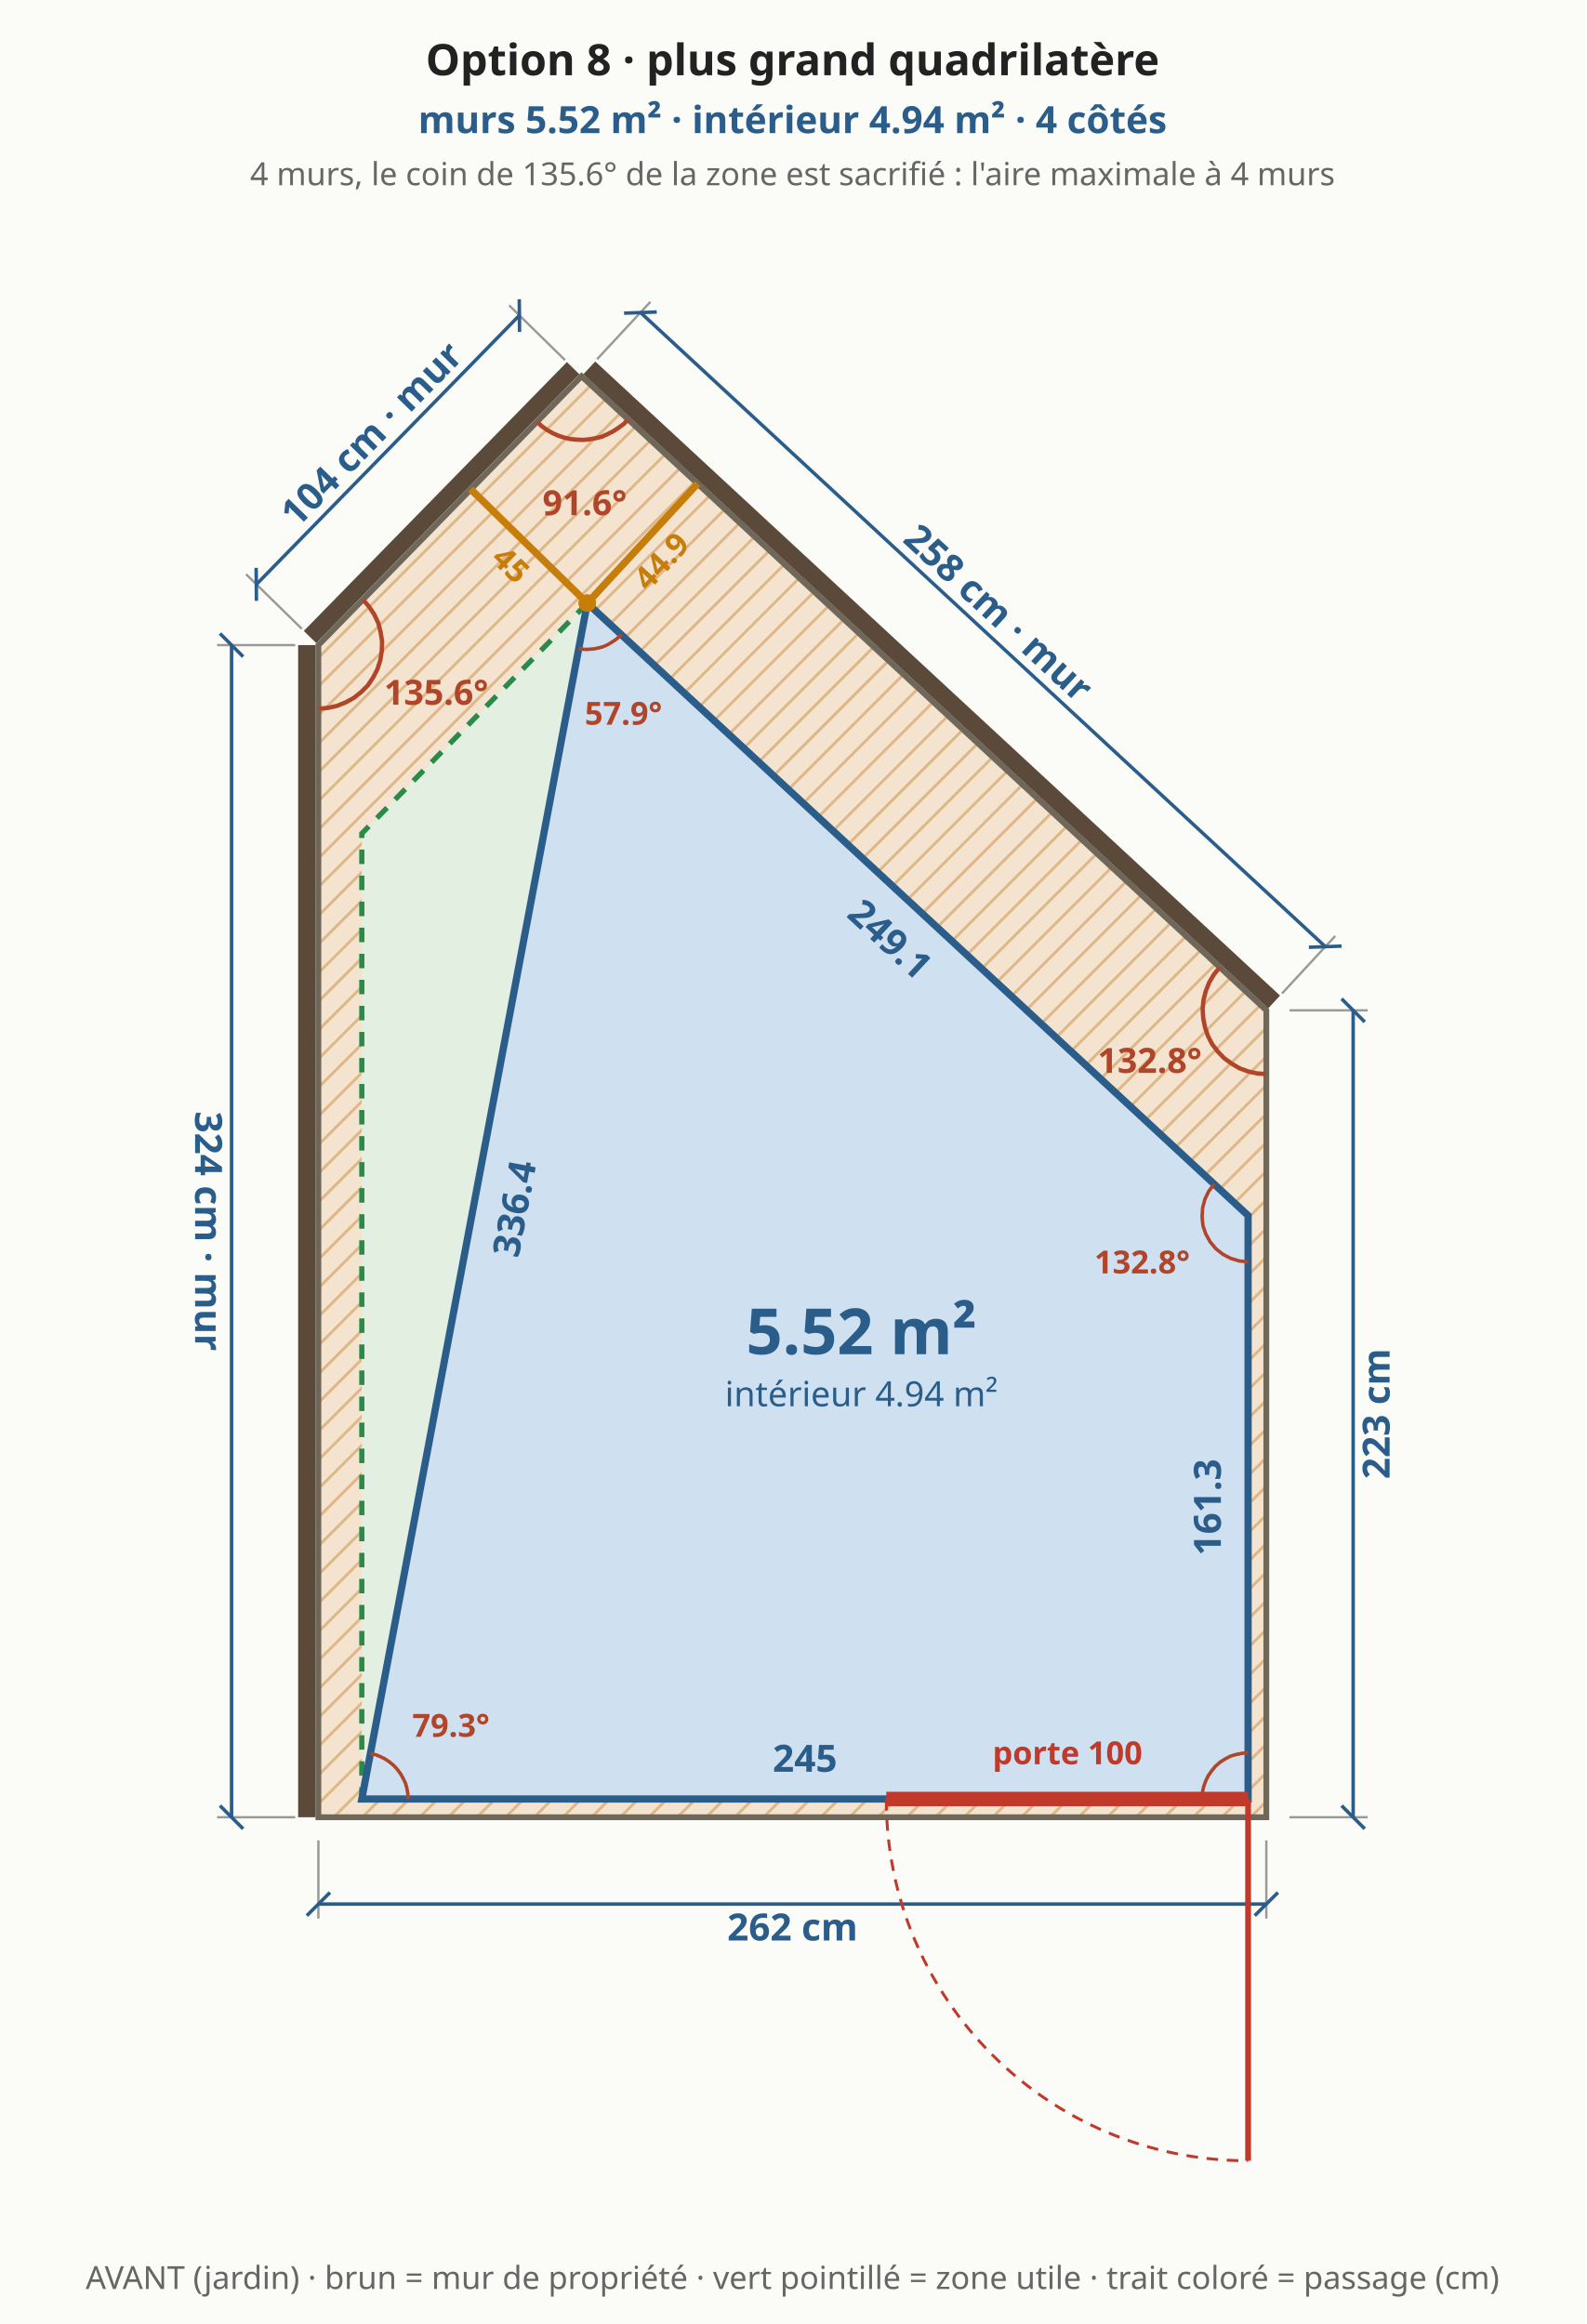
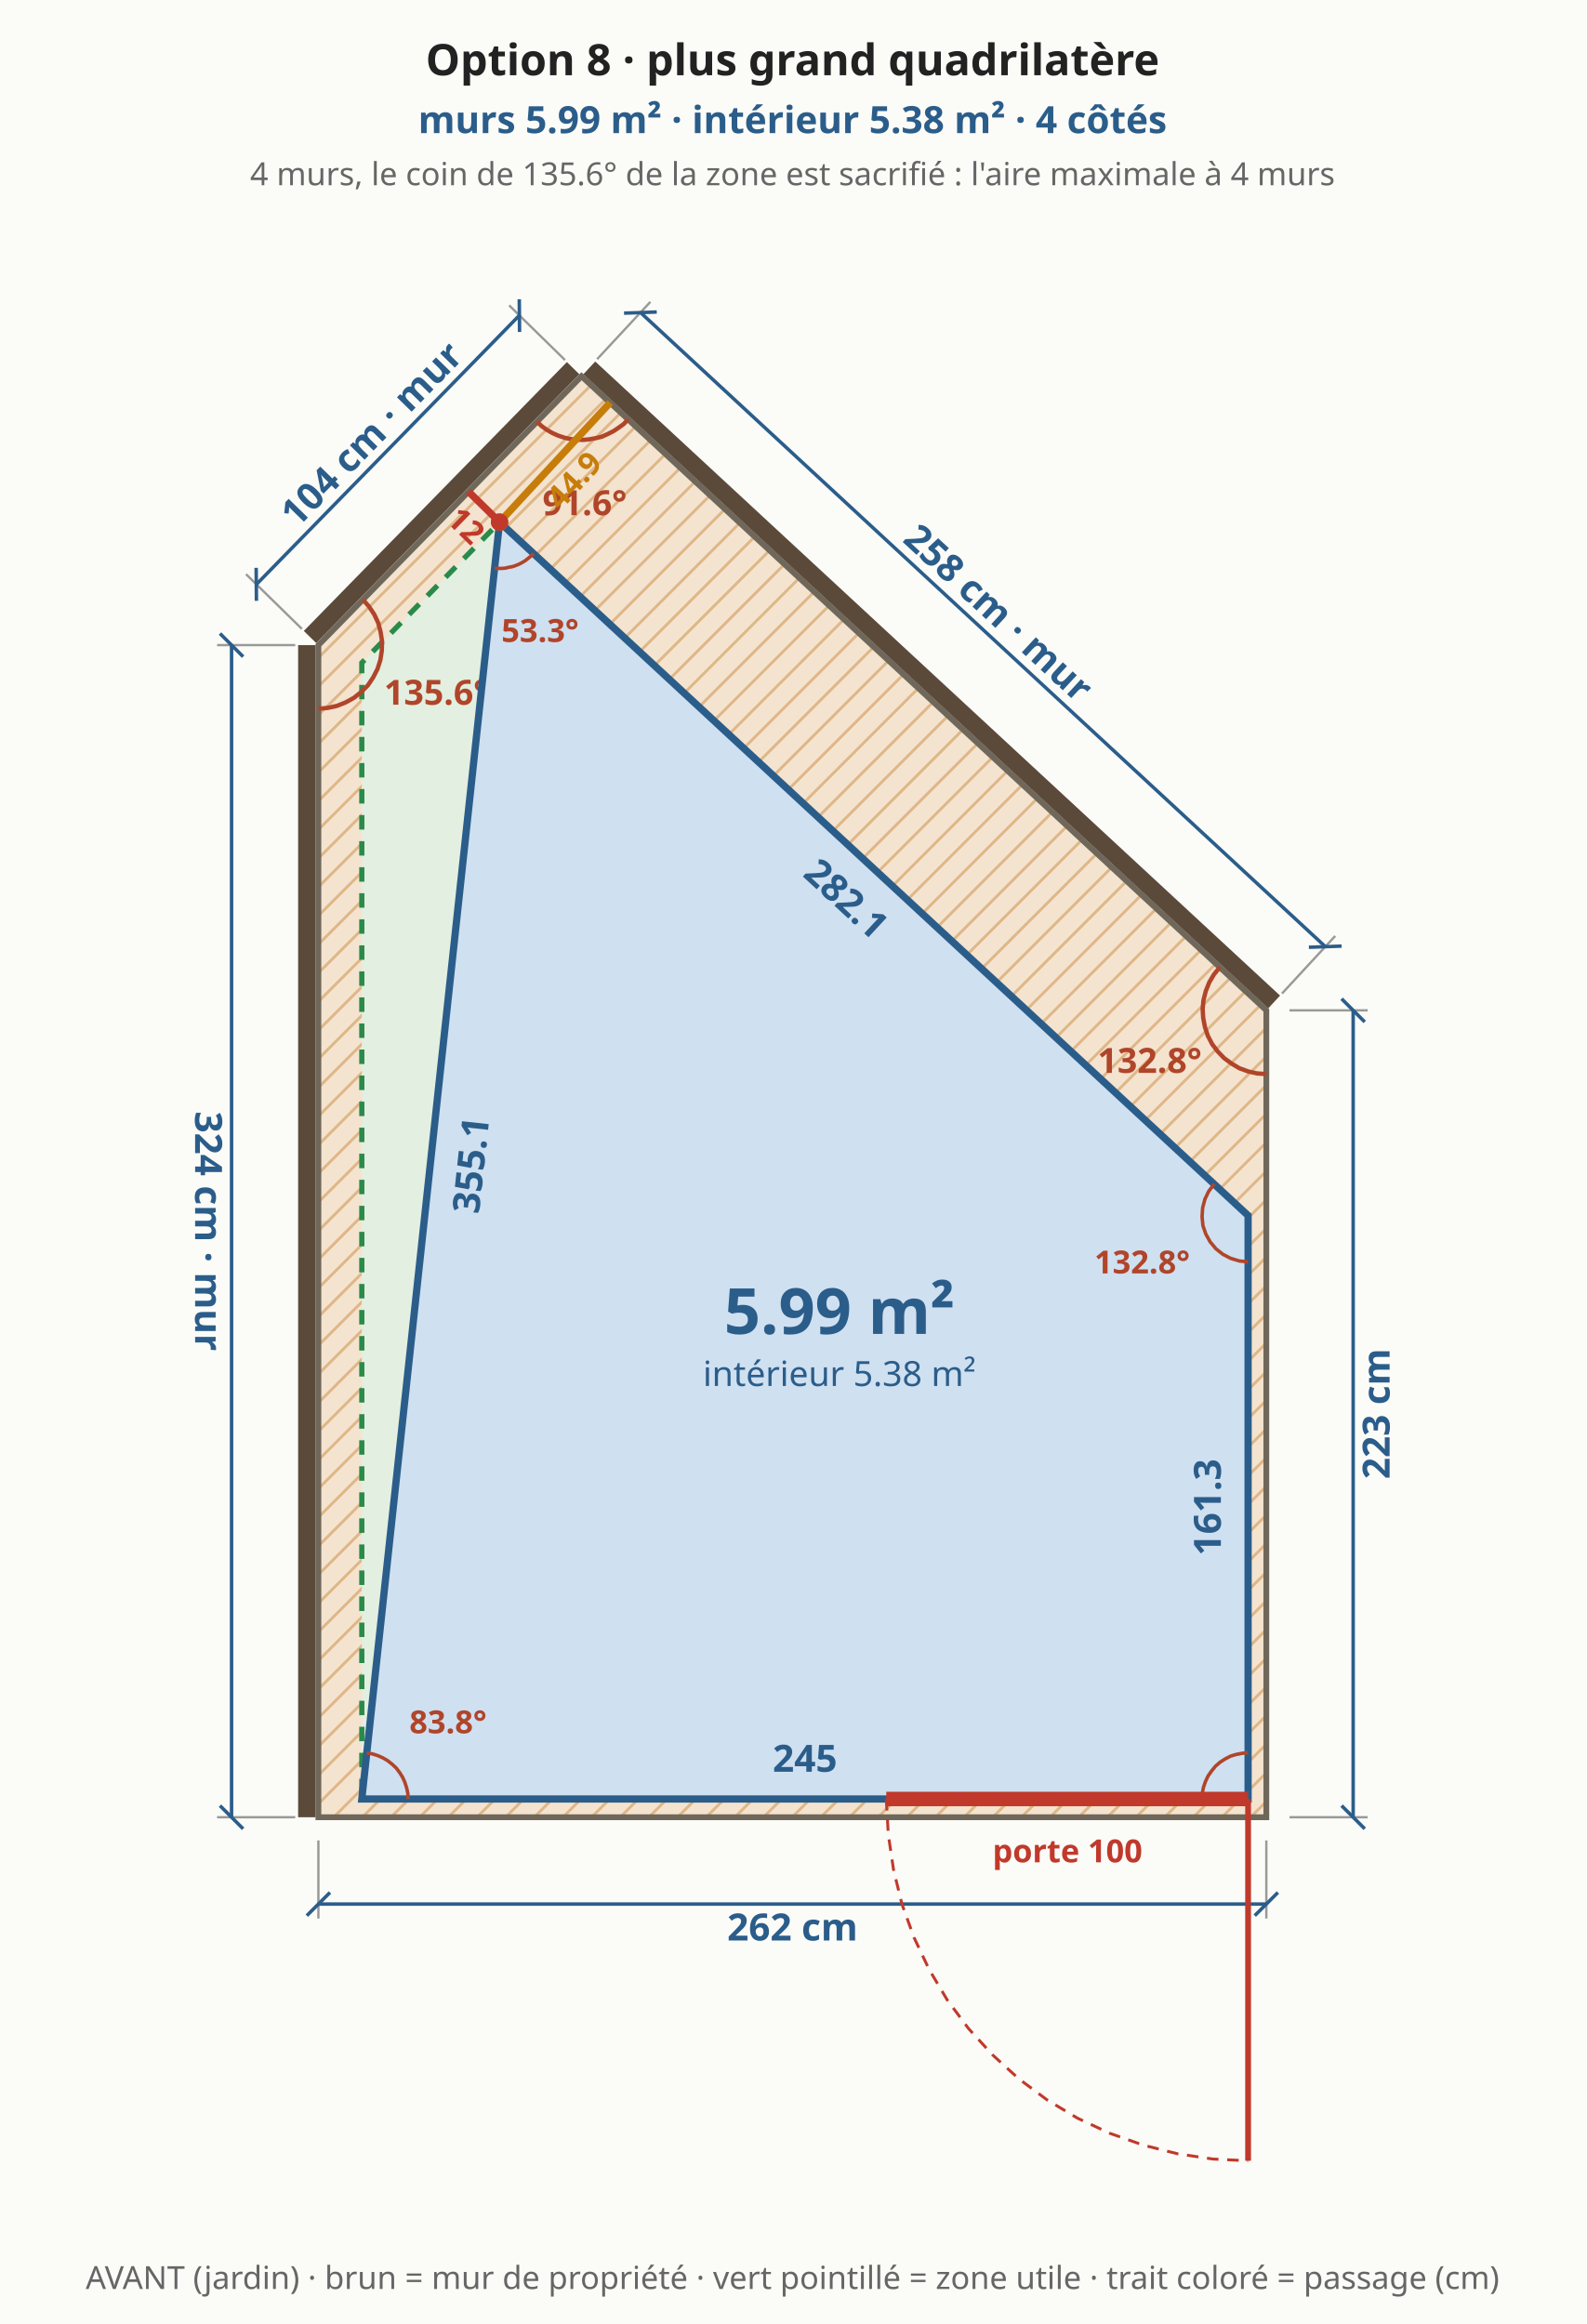
<svg xmlns="http://www.w3.org/2000/svg" viewBox="0 0 548 803" font-family="system-ui,sans-serif" font-size="13">
  <rect width="548" height="803" fill="#fbfbf8" />
  <defs>
    <pattern id="bande" width="7" height="7" patternUnits="userSpaceOnUse" patternTransform="rotate(45)">
      <rect width="7" height="7" fill="#f3e3cf" />
      <line x1="0" y1="0" x2="0" y2="7" stroke="#e0b98a" stroke-width="2" />
    </pattern>
  </defs>
  <polygon points="110.0,627.9 437.5,627.9 437.5,349.1 200.9,130.0 110.0,222.9" fill="url(#bande)" stroke="#6f675a" stroke-width="2" />
-   <polygon points="125.0,621.6 431.2,621.6 431.2,420.0 202.9,208.4 125.0,288.0" fill="#e3efe0" stroke="#2a8a4a" stroke-width="1.8" stroke-dasharray="5 4" />
+   <polygon points="125.0,621.6 431.2,621.6 431.2,420.0 172.6,180.4 125.0,229.0" fill="#e3efe0" stroke="#2a8a4a" stroke-width="1.8" stroke-dasharray="5 4" />
  <line x1="110.0" y1="635.9" x2="110.0" y2="662.9" stroke="#999" stroke-width="0.8" />
  <line x1="437.5" y1="635.9" x2="437.5" y2="662.9" stroke="#999" stroke-width="0.8" />
  <line x1="110.0" y1="657.9" x2="437.5" y2="657.9" stroke="#2b5d8a" stroke-width="1.2" />
  <line x1="106.0" y1="661.9" x2="114.0" y2="653.9" stroke="#2b5d8a" stroke-width="1.2" />
  <line x1="433.5" y1="661.9" x2="441.5" y2="653.9" stroke="#2b5d8a" stroke-width="1.2" />
  <text x="273.8" y="665.9" text-anchor="middle" dominant-baseline="middle" fill="#2b5d8a" font-size="13" font-weight="bold" transform="rotate(0.0 273.8 665.9)">262 cm</text>
  <line x1="445.5" y1="627.9" x2="472.5" y2="627.9" stroke="#999" stroke-width="0.8" />
  <line x1="445.5" y1="349.1" x2="472.5" y2="349.1" stroke="#999" stroke-width="0.8" />
  <line x1="467.5" y1="627.9" x2="467.5" y2="349.1" stroke="#2b5d8a" stroke-width="1.2" />
  <line x1="471.5" y1="631.9" x2="463.5" y2="623.9" stroke="#2b5d8a" stroke-width="1.2" />
  <line x1="471.5" y1="353.1" x2="463.5" y2="345.1" stroke="#2b5d8a" stroke-width="1.2" />
  <text x="475.5" y="488.5" text-anchor="middle" dominant-baseline="middle" fill="#2b5d8a" font-size="13" font-weight="bold" transform="rotate(-90.0 475.5 488.5)">223 cm</text>
  <line x1="440.2" y1="346.2" x2="203.6" y2="127.1" stroke="#5b4a3a" stroke-width="6" />
  <line x1="442.9" y1="343.3" x2="461.3" y2="323.4" stroke="#999" stroke-width="0.8" />
  <line x1="206.3" y1="124.1" x2="224.7" y2="104.3" stroke="#999" stroke-width="0.8" />
  <line x1="457.9" y1="327.1" x2="221.3" y2="108.0" stroke="#2b5d8a" stroke-width="1.2" />
  <line x1="463.5" y1="326.9" x2="452.2" y2="327.3" stroke="#2b5d8a" stroke-width="1.2" />
  <line x1="226.9" y1="107.8" x2="215.6" y2="108.2" stroke="#2b5d8a" stroke-width="1.2" />
  <text x="345.0" y="211.7" text-anchor="middle" dominant-baseline="middle" fill="#2b5d8a" font-size="13" font-weight="bold" transform="rotate(42.8 345.0 211.7)">258 cm · mur</text>
  <line x1="198.0" y1="127.2" x2="107.1" y2="220.1" stroke="#5b4a3a" stroke-width="6" />
  <line x1="195.2" y1="124.4" x2="175.9" y2="105.5" stroke="#999" stroke-width="0.8" />
  <line x1="104.3" y1="217.3" x2="85.0" y2="198.4" stroke="#999" stroke-width="0.8" />
  <line x1="179.4" y1="109.0" x2="88.6" y2="201.9" stroke="#2b5d8a" stroke-width="1.2" />
  <line x1="179.4" y1="103.4" x2="179.5" y2="114.7" stroke="#2b5d8a" stroke-width="1.2" />
  <line x1="88.5" y1="196.2" x2="88.6" y2="207.6" stroke="#2b5d8a" stroke-width="1.2" />
  <text x="128.3" y="149.9" text-anchor="middle" dominant-baseline="middle" fill="#2b5d8a" font-size="13" font-weight="bold" transform="rotate(-45.6 128.3 149.9)">104 cm · mur</text>
  <line x1="106.0" y1="222.9" x2="106.0" y2="627.9" stroke="#5b4a3a" stroke-width="6" />
  <line x1="102.0" y1="222.9" x2="75.0" y2="222.9" stroke="#999" stroke-width="0.8" />
  <line x1="102.0" y1="627.9" x2="75.0" y2="627.9" stroke="#999" stroke-width="0.8" />
  <line x1="80.0" y1="222.9" x2="80.0" y2="627.9" stroke="#2b5d8a" stroke-width="1.2" />
  <line x1="76.0" y1="218.9" x2="84.0" y2="226.9" stroke="#2b5d8a" stroke-width="1.2" />
  <line x1="76.0" y1="623.9" x2="84.0" y2="631.9" stroke="#2b5d8a" stroke-width="1.2" />
  <text x="72.0" y="425.4" text-anchor="middle" dominant-baseline="middle" fill="#2b5d8a" font-size="13" font-weight="bold" transform="rotate(90.0 72.0 425.4)">324 cm · mur</text>
  <polyline points="421.4,334.2 419.4,336.7 417.8,339.4 416.6,342.4 415.8,345.5 415.5,348.6 415.7,351.8 416.3,354.9 417.3,357.9 418.8,360.8 420.7,363.3 422.9,365.6 425.5,367.5 428.2,369.1 431.2,370.2 434.3,370.9 437.5,371.1" fill="none" stroke="#b0452a" stroke-width="1.5" />
  <text x="397.2" y="370.7" text-anchor="middle" fill="#b0452a" font-size="12" font-weight="bold">132.8°</text>
  <polyline points="185.5,145.7 187.1,147.2 188.9,148.5 190.8,149.6 192.8,150.5 194.9,151.2 197.0,151.7 199.2,151.9 201.4,152.0 203.6,151.8 205.8,151.4 207.9,150.9 209.9,150.0 211.9,149.0 213.7,147.8 215.5,146.5 217.0,144.9" fill="none" stroke="#b0452a" stroke-width="1.5" />
  <text x="202.0" y="178.0" text-anchor="middle" fill="#b0452a" font-size="12" font-weight="bold">91.6°</text>
  <polyline points="110.0,244.9 113.2,244.6 116.4,243.9 119.4,242.7 122.3,241.1 124.8,239.1 127.1,236.8 128.9,234.1 130.4,231.2 131.4,228.1 131.9,224.9 132.0,221.6 131.5,218.4 130.7,215.3 129.3,212.3 127.5,209.6 125.4,207.2" fill="none" stroke="#b0452a" stroke-width="1.5" />
  <text x="150.7" y="243.5" text-anchor="middle" fill="#b0452a" font-size="12" font-weight="bold">135.6°</text>
-   <polygon points="125.0,621.6 431.2,621.6 431.2,420.0 202.9,208.4" fill="#cfe0f1" stroke="#2b5d8a" stroke-width="2.5" />
+   <polygon points="125.0,621.6 431.2,621.6 431.2,420.0 172.6,180.4" fill="#cfe0f1" stroke="#2b5d8a" stroke-width="2.5" />
  <text x="278.1" y="607.6" text-anchor="middle" dominant-baseline="middle" fill="#2b5d8a" font-size="13" font-weight="bold" transform="rotate(0.0 278.1 607.6)">245</text>
  <text x="417.2" y="520.8" text-anchor="middle" dominant-baseline="middle" fill="#2b5d8a" font-size="13" font-weight="bold" transform="rotate(-90.0 417.2 520.8)">161.3</text>
-   <text x="307.5" y="324.5" text-anchor="middle" dominant-baseline="middle" fill="#2b5d8a" font-size="13" font-weight="bold" transform="rotate(42.8 307.5 324.5)">249.1</text>
-   <text x="177.7" y="417.6" text-anchor="middle" dominant-baseline="middle" fill="#2b5d8a" font-size="13" font-weight="bold" transform="rotate(-79.3 177.7 417.6)">336.4</text>
-   <polyline points="141.0,621.6 140.9,619.8 140.6,618.0 140.1,616.2 139.3,614.5 138.4,612.9 137.3,611.4 136.1,610.1 134.7,608.9 133.1,607.8 131.5,607.0 129.8,606.3 128.0,605.9" fill="none" stroke="#b0452a" stroke-width="1.2" />
-   <text x="155.8" y="600.1" text-anchor="middle" fill="#b0452a" font-size="11" font-weight="bold">79.3°</text>
+   <text x="292.4" y="310.5" text-anchor="middle" dominant-baseline="middle" fill="#2b5d8a" font-size="13" font-weight="bold" transform="rotate(42.8 292.4 310.5)">282.1</text>
+   <text x="162.7" y="402.5" text-anchor="middle" dominant-baseline="middle" fill="#2b5d8a" font-size="13" font-weight="bold" transform="rotate(-83.8 162.7 402.5)">355.1</text>
+   <polyline points="141.0,621.6 140.9,619.7 140.5,617.8 139.9,615.9 139.1,614.1 138.1,612.5 136.9,610.9 135.5,609.6 134.0,608.4 132.3,607.4 130.5,606.6 128.6,606.0 126.7,605.7" fill="none" stroke="#b0452a" stroke-width="1.2" />
+   <text x="154.8" y="598.9" text-anchor="middle" fill="#b0452a" font-size="11" font-weight="bold">83.8°</text>
  <polyline points="431.2,605.6 429.2,605.8 427.1,606.2 425.1,606.8 423.2,607.8 421.5,608.9 419.9,610.3 418.6,611.9 417.4,613.6 416.5,615.5 415.8,617.5 415.4,619.5 415.2,621.6" fill="none" stroke="#b0452a" stroke-width="1.2" />
  <polyline points="419.5,409.1 417.6,411.6 416.3,414.3 415.5,417.3 415.3,420.4 415.6,423.5 416.6,426.4 418.1,429.1 420.1,431.5 422.5,433.4 425.2,434.8 428.2,435.7 431.2,436.0" fill="none" stroke="#b0452a" stroke-width="1.2" />
  <text x="394.6" y="440.0" text-anchor="middle" fill="#b0452a" font-size="11" font-weight="bold">132.8°</text>
-   <polyline points="199.9,224.1 201.2,224.3 202.6,224.4 203.9,224.3 205.3,224.2 206.6,223.9 207.9,223.6 209.2,223.1 210.4,222.5 211.5,221.8 212.6,221.1 213.7,220.2 214.6,219.2" fill="none" stroke="#b0452a" stroke-width="1.2" />
-   <text x="215.4" y="250.4" text-anchor="middle" fill="#b0452a" font-size="11" font-weight="bold">57.9°</text>
+   <polyline points="170.9,196.3 172.1,196.4 173.4,196.4 174.6,196.3 175.8,196.0 177.0,195.8 178.2,195.4 179.4,194.9 180.5,194.3 181.5,193.7 182.5,192.9 183.5,192.1 184.4,191.3" fill="none" stroke="#b0452a" stroke-width="1.2" />
+   <text x="186.6" y="221.8" text-anchor="middle" fill="#b0452a" font-size="11" font-weight="bold">53.3°</text>
  <line x1="306.2" y1="621.6" x2="431.2" y2="621.6" stroke="#c0392b" stroke-width="5" />
  <line x1="431.2" y1="621.6" x2="431.2" y2="746.6" stroke="#c0392b" stroke-width="2" />
-   <path d="M 306.2 621.6 A 125.0 125.0 0 0 0 431.2 746.6" fill="none" stroke="#c0392b" stroke-width="1" stroke-dasharray="4 3" />
-   <text x="368.8" y="609.6" text-anchor="middle" fill="#c0392b" font-size="11" font-weight="bold">porte 100</text>
-   <line x1="202.9" y1="208.4" x2="241.0" y2="167.1" stroke="#c77d0a" stroke-width="2.5" />
-   <circle cx="202.9" cy="208.4" r="3" fill="#c77d0a" />
-   <text x="228.5" y="193.9" text-anchor="middle" dominant-baseline="middle" fill="#c77d0a" font-size="11" font-weight="bold" transform="rotate(-47.3 228.5 193.9)">44.9</text>
-   <line x1="202.9" y1="208.4" x2="162.6" y2="169.0" stroke="#c77d0a" stroke-width="2.5" />
-   <circle cx="202.9" cy="208.4" r="3" fill="#c77d0a" />
-   <text x="176.5" y="195.1" text-anchor="middle" dominant-baseline="middle" fill="#c77d0a" font-size="11" font-weight="bold" transform="rotate(44.4 176.5 195.1)">45</text>
-   <text x="297.6" y="467.9" text-anchor="middle" fill="#2b5d8a" font-size="22" font-weight="bold">5.52 m²</text>
-   <text x="297.6" y="485.9" text-anchor="middle" fill="#2b5d8a" font-size="12" font-weight="normal">intérieur 4.94 m²</text>
+   <polyline points="306.2,621.6 306.9,633.9 308.7,646.0 311.6,657.9 315.8,669.5 321.0,680.5 327.3,691.1 334.6,700.9 342.9,710.0 352.0,718.3 361.8,725.6 372.3,731.9 383.4,737.1 395.0,741.2 406.9,744.2 419.0,746.0 431.2,746.6" fill="none" stroke="#c0392b" stroke-width="1" stroke-dasharray="4 3" />
+   <text x="368.8" y="639.6" text-anchor="middle" dominant-baseline="middle" fill="#c0392b" font-size="11" font-weight="bold">porte 100</text>
+   <line x1="172.6" y1="180.4" x2="210.8" y2="139.1" stroke="#c77d0a" stroke-width="2.5" />
+   <circle cx="172.6" cy="180.4" r="3" fill="#c77d0a" />
+   <text x="198.3" y="165.9" text-anchor="middle" dominant-baseline="middle" fill="#c77d0a" font-size="11" font-weight="bold" transform="rotate(-47.3 198.3 165.9)">44.9</text>
+   <line x1="172.6" y1="180.4" x2="161.9" y2="169.9" stroke="#c0392b" stroke-width="2.5" />
+   <circle cx="172.6" cy="180.4" r="3" fill="#c0392b" />
+   <text x="161.0" y="181.6" text-anchor="middle" dominant-baseline="middle" fill="#c0392b" font-size="11" font-weight="bold" transform="rotate(44.3 161.0 181.6)">12</text>
+   <text x="290.0" y="460.9" text-anchor="middle" fill="#2b5d8a" font-size="22" font-weight="bold">5.99 m²</text>
+   <text x="290.0" y="478.9" text-anchor="middle" fill="#2b5d8a" font-size="12" font-weight="normal">intérieur 5.38 m²</text>
  <text x="273.8" y="26.0" text-anchor="middle" fill="#222" font-size="15" font-weight="bold">Option 8 · plus grand quadrilatère</text>
-   <text x="273.8" y="46.0" text-anchor="middle" fill="#2b5d8a" font-size="13" font-weight="bold">murs 5.52 m² · intérieur 4.94 m² · 4 côtés</text>
+   <text x="273.8" y="46.0" text-anchor="middle" fill="#2b5d8a" font-size="13" font-weight="bold">murs 5.99 m² · intérieur 5.38 m² · 4 côtés</text>
  <text x="273.8" y="64.0" text-anchor="middle" fill="#666" font-size="11" font-weight="normal">4 murs, le coin de 135.6° de la zone est sacrifié : l'aire maximale à 4 murs</text>
  <text x="273.8" y="790.9" text-anchor="middle" fill="#666" font-size="11" font-weight="normal">AVANT (jardin) · brun = mur de propriété · vert pointillé = zone utile · trait coloré = passage (cm)</text>
</svg>
